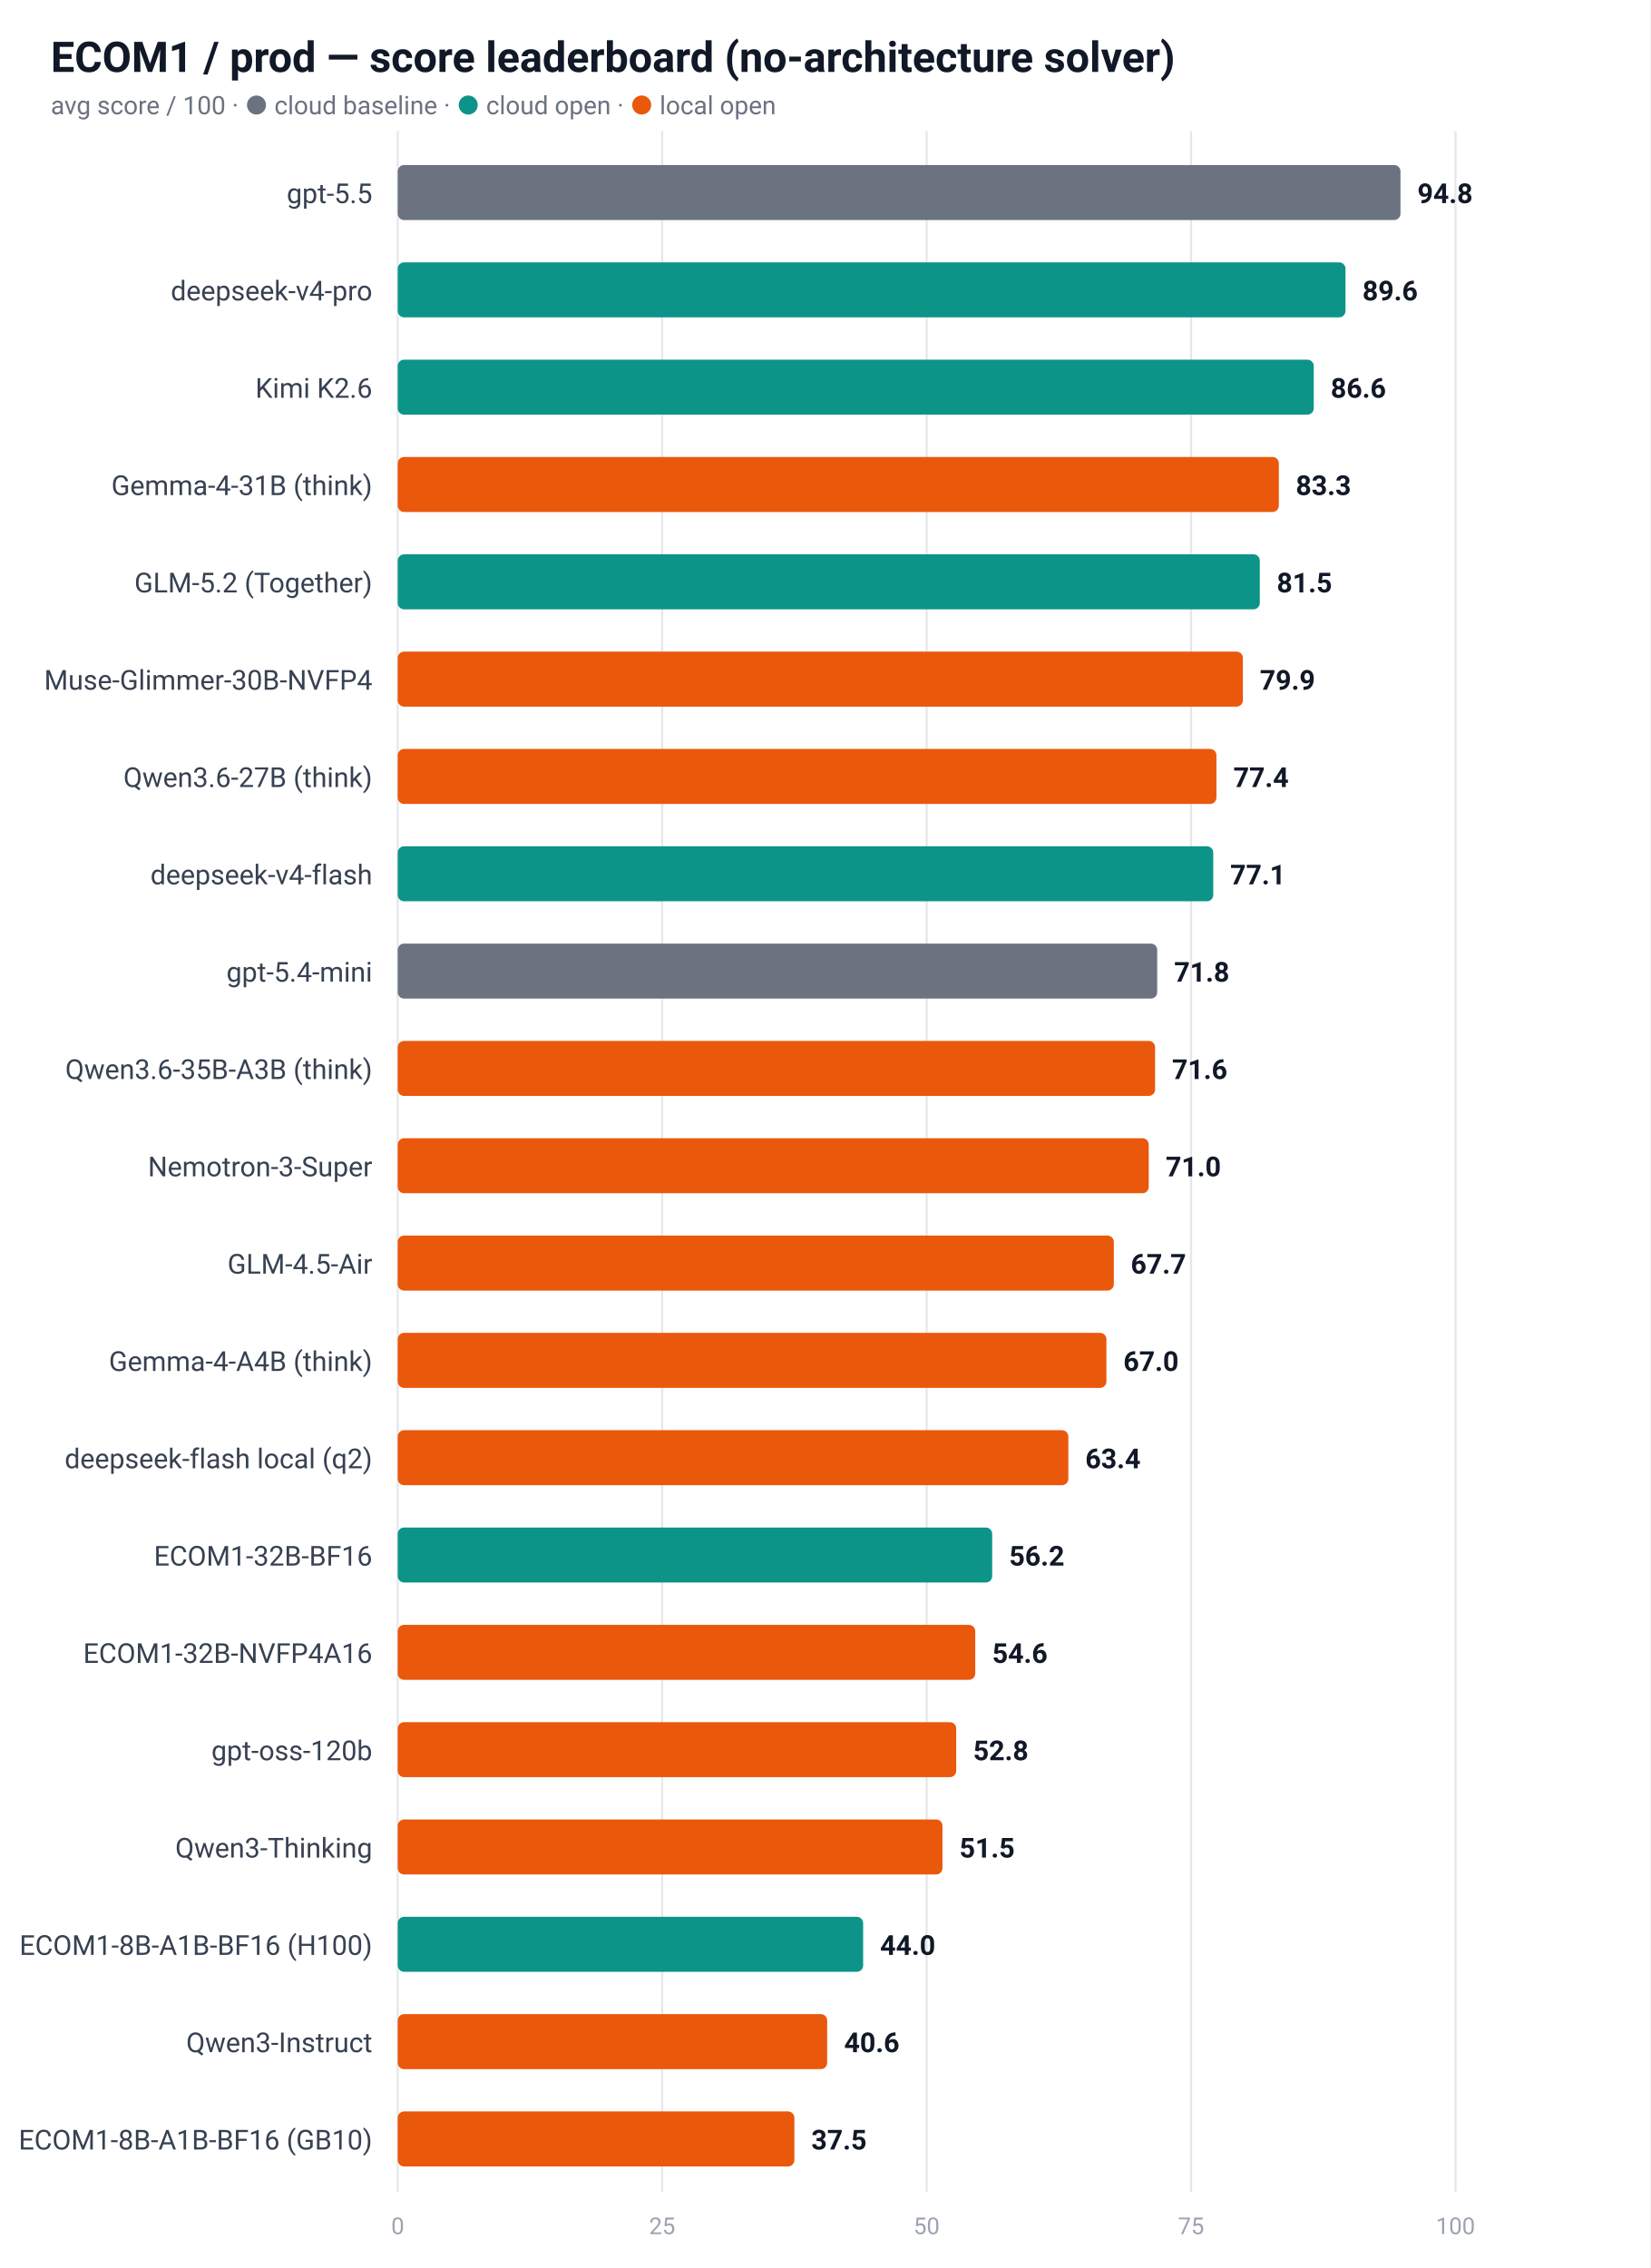
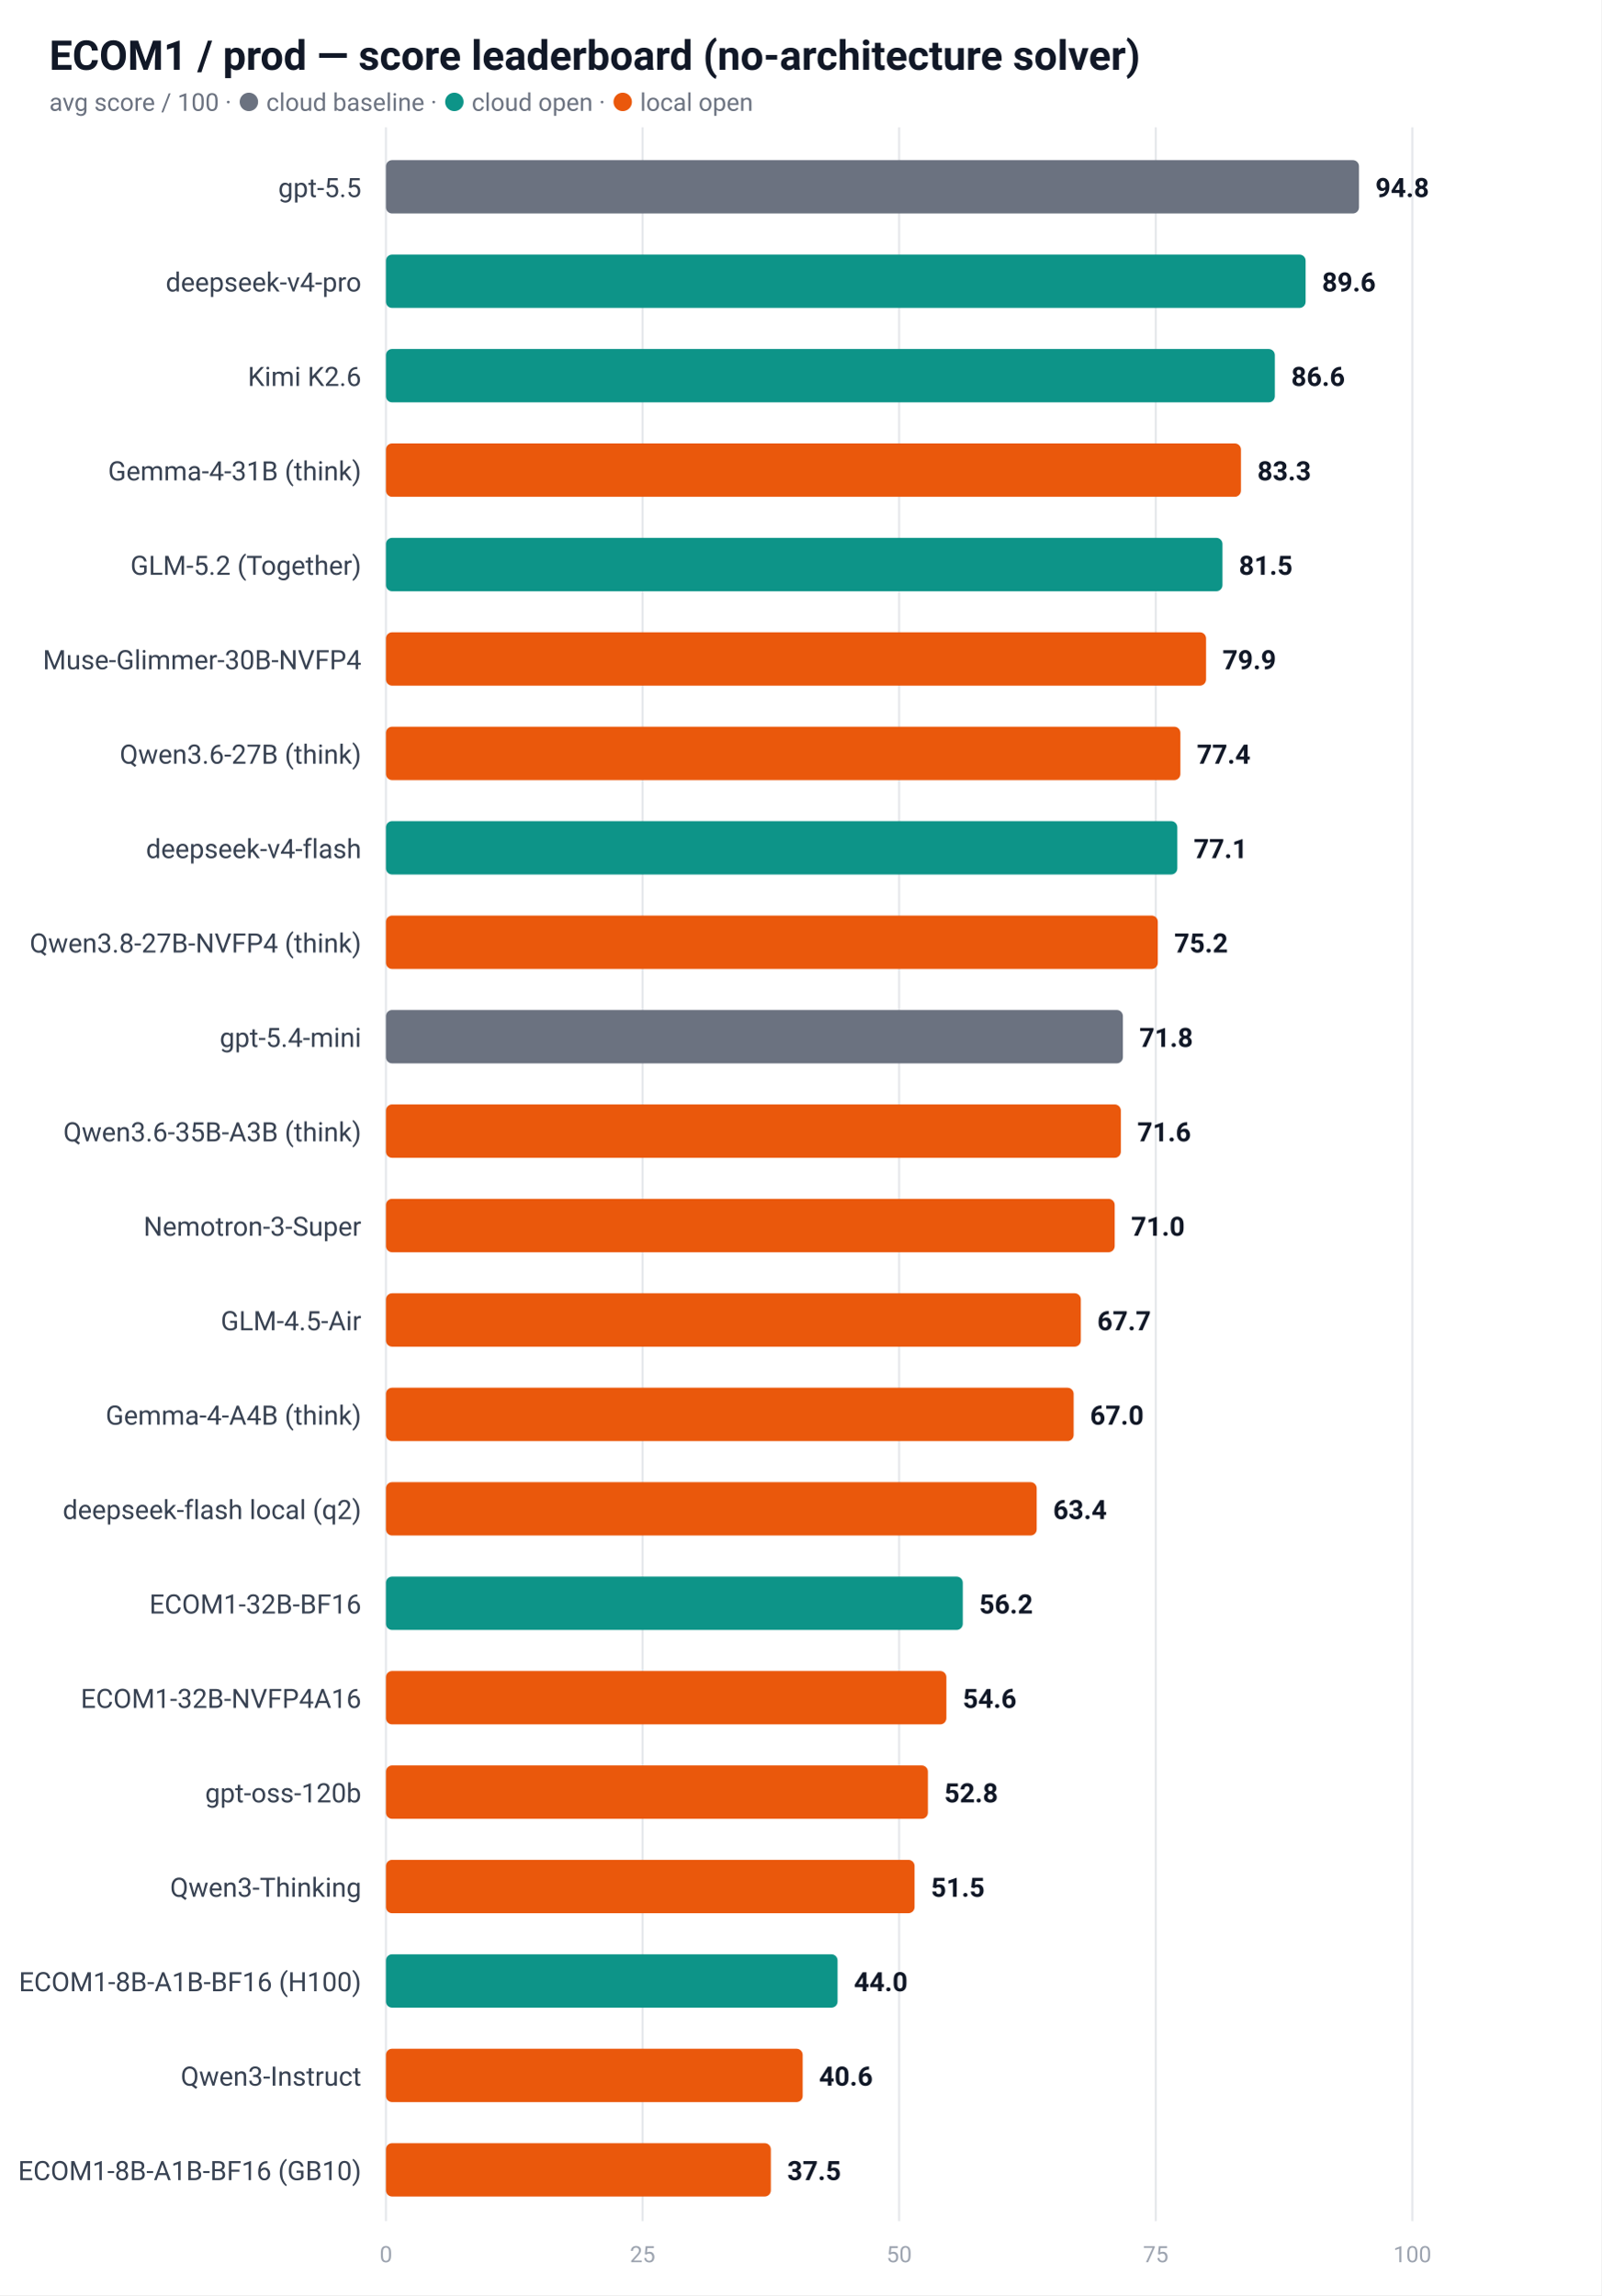
- <svg xmlns="http://www.w3.org/2000/svg" width="780" height="1072" font-family="-apple-system,Segoe UI,Roboto,sans-serif">
-   <rect width="780" height="1072" fill="#ffffff" />
+ <svg xmlns="http://www.w3.org/2000/svg" width="780" height="1118" font-family="-apple-system,Segoe UI,Roboto,sans-serif">
+   <rect width="780" height="1118" fill="#ffffff" />
  <text x="24" y="34" font-size="20" font-weight="700" fill="#111827">ECOM1 / prod — score leaderboard (no-architecture solver)</text>
  <text x="24" y="54" font-size="12" fill="#6b7280">avg score / 100 · <tspan fill="#6b7280">●</tspan> cloud baseline · <tspan fill="#0d9488">●</tspan> cloud open · <tspan fill="#ea580c">●</tspan> local open</text>
-   <line x1="188" y1="62" x2="188" y2="1036" stroke="#e5e7eb" />
-   <text x="188" y="1056" font-size="11" fill="#9ca3af" text-anchor="middle">0</text>
-   <line x1="313" y1="62" x2="313" y2="1036" stroke="#e5e7eb" />
-   <text x="313" y="1056" font-size="11" fill="#9ca3af" text-anchor="middle">25</text>
-   <line x1="438" y1="62" x2="438" y2="1036" stroke="#e5e7eb" />
-   <text x="438" y="1056" font-size="11" fill="#9ca3af" text-anchor="middle">50</text>
-   <line x1="563" y1="62" x2="563" y2="1036" stroke="#e5e7eb" />
-   <text x="563" y="1056" font-size="11" fill="#9ca3af" text-anchor="middle">75</text>
-   <line x1="688" y1="62" x2="688" y2="1036" stroke="#e5e7eb" />
-   <text x="688" y="1056" font-size="11" fill="#9ca3af" text-anchor="middle">100</text>
+   <line x1="188" y1="62" x2="188" y2="1082" stroke="#e5e7eb" />
+   <text x="188" y="1102" font-size="11" fill="#9ca3af" text-anchor="middle">0</text>
+   <line x1="313" y1="62" x2="313" y2="1082" stroke="#e5e7eb" />
+   <text x="313" y="1102" font-size="11" fill="#9ca3af" text-anchor="middle">25</text>
+   <line x1="438" y1="62" x2="438" y2="1082" stroke="#e5e7eb" />
+   <text x="438" y="1102" font-size="11" fill="#9ca3af" text-anchor="middle">50</text>
+   <line x1="563" y1="62" x2="563" y2="1082" stroke="#e5e7eb" />
+   <text x="563" y="1102" font-size="11" fill="#9ca3af" text-anchor="middle">75</text>
+   <line x1="688" y1="62" x2="688" y2="1082" stroke="#e5e7eb" />
+   <text x="688" y="1102" font-size="11" fill="#9ca3af" text-anchor="middle">100</text>
  <text x="176" y="96" font-size="13" fill="#374151" text-anchor="end">gpt-5.5</text>
  <rect x="188" y="78" width="474" height="26" rx="3" fill="#6b7280" />
  <text x="670" y="96" font-size="13" font-weight="700" fill="#111827">94.8</text>
  <text x="176" y="142" font-size="13" fill="#374151" text-anchor="end">deepseek-v4-pro</text>
  <rect x="188" y="124" width="448" height="26" rx="3" fill="#0d9488" />
  <text x="644" y="142" font-size="13" font-weight="700" fill="#111827">89.6</text>
  <text x="176" y="188" font-size="13" fill="#374151" text-anchor="end">Kimi K2.6</text>
  <rect x="188" y="170" width="433" height="26" rx="3" fill="#0d9488" />
  <text x="629" y="188" font-size="13" font-weight="700" fill="#111827">86.6</text>
  <text x="176" y="234" font-size="13" fill="#374151" text-anchor="end">Gemma-4-31B (think)</text>
  <rect x="188" y="216" width="416.5" height="26" rx="3" fill="#ea580c" />
  <text x="612.5" y="234" font-size="13" font-weight="700" fill="#111827">83.3</text>
  <text x="176" y="280" font-size="13" fill="#374151" text-anchor="end">GLM-5.2 (Together)</text>
  <rect x="188" y="262" width="407.5" height="26" rx="3" fill="#0d9488" />
  <text x="603.5" y="280" font-size="13" font-weight="700" fill="#111827">81.5</text>
  <text x="176" y="326" font-size="13" fill="#374151" text-anchor="end">Muse-Glimmer-30B-NVFP4</text>
  <rect x="188" y="308" width="399.5" height="26" rx="3" fill="#ea580c" />
  <text x="595.5" y="326" font-size="13" font-weight="700" fill="#111827">79.9</text>
  <text x="176" y="372" font-size="13" fill="#374151" text-anchor="end">Qwen3.6-27B (think)</text>
  <rect x="188" y="354" width="387" height="26" rx="3" fill="#ea580c" />
  <text x="583" y="372" font-size="13" font-weight="700" fill="#111827">77.4</text>
  <text x="176" y="418" font-size="13" fill="#374151" text-anchor="end">deepseek-v4-flash</text>
  <rect x="188" y="400" width="385.5" height="26" rx="3" fill="#0d9488" />
  <text x="581.5" y="418" font-size="13" font-weight="700" fill="#111827">77.1</text>
-   <text x="176" y="464" font-size="13" fill="#374151" text-anchor="end">gpt-5.4-mini</text>
-   <rect x="188" y="446" width="359" height="26" rx="3" fill="#6b7280" />
-   <text x="555" y="464" font-size="13" font-weight="700" fill="#111827">71.8</text>
-   <text x="176" y="510" font-size="13" fill="#374151" text-anchor="end">Qwen3.6-35B-A3B (think)</text>
-   <rect x="188" y="492" width="358" height="26" rx="3" fill="#ea580c" />
-   <text x="554" y="510" font-size="13" font-weight="700" fill="#111827">71.6</text>
-   <text x="176" y="556" font-size="13" fill="#374151" text-anchor="end">Nemotron-3-Super</text>
-   <rect x="188" y="538" width="355" height="26" rx="3" fill="#ea580c" />
-   <text x="551" y="556" font-size="13" font-weight="700" fill="#111827">71.0</text>
-   <text x="176" y="602" font-size="13" fill="#374151" text-anchor="end">GLM-4.5-Air</text>
-   <rect x="188" y="584" width="338.5" height="26" rx="3" fill="#ea580c" />
-   <text x="534.5" y="602" font-size="13" font-weight="700" fill="#111827">67.7</text>
-   <text x="176" y="648" font-size="13" fill="#374151" text-anchor="end">Gemma-4-A4B (think)</text>
-   <rect x="188" y="630" width="335" height="26" rx="3" fill="#ea580c" />
-   <text x="531" y="648" font-size="13" font-weight="700" fill="#111827">67.0</text>
-   <text x="176" y="694" font-size="13" fill="#374151" text-anchor="end">deepseek-flash local (q2)</text>
-   <rect x="188" y="676" width="317" height="26" rx="3" fill="#ea580c" />
-   <text x="513" y="694" font-size="13" font-weight="700" fill="#111827">63.4</text>
-   <text x="176" y="740" font-size="13" fill="#374151" text-anchor="end">ECOM1-32B-BF16</text>
-   <rect x="188" y="722" width="281" height="26" rx="3" fill="#0d9488" />
-   <text x="477" y="740" font-size="13" font-weight="700" fill="#111827">56.2</text>
-   <text x="176" y="786" font-size="13" fill="#374151" text-anchor="end">ECOM1-32B-NVFP4A16</text>
-   <rect x="188" y="768" width="273" height="26" rx="3" fill="#ea580c" />
-   <text x="469" y="786" font-size="13" font-weight="700" fill="#111827">54.6</text>
-   <text x="176" y="832" font-size="13" fill="#374151" text-anchor="end">gpt-oss-120b</text>
-   <rect x="188" y="814" width="264" height="26" rx="3" fill="#ea580c" />
-   <text x="460" y="832" font-size="13" font-weight="700" fill="#111827">52.8</text>
-   <text x="176" y="878" font-size="13" fill="#374151" text-anchor="end">Qwen3-Thinking</text>
-   <rect x="188" y="860" width="257.5" height="26" rx="3" fill="#ea580c" />
-   <text x="453.5" y="878" font-size="13" font-weight="700" fill="#111827">51.5</text>
-   <text x="176" y="924" font-size="13" fill="#374151" text-anchor="end">ECOM1-8B-A1B-BF16 (H100)</text>
-   <rect x="188" y="906" width="220" height="26" rx="3" fill="#0d9488" />
-   <text x="416" y="924" font-size="13" font-weight="700" fill="#111827">44.0</text>
-   <text x="176" y="970" font-size="13" fill="#374151" text-anchor="end">Qwen3-Instruct</text>
-   <rect x="188" y="952" width="203" height="26" rx="3" fill="#ea580c" />
-   <text x="399" y="970" font-size="13" font-weight="700" fill="#111827">40.6</text>
-   <text x="176" y="1016" font-size="13" fill="#374151" text-anchor="end">ECOM1-8B-A1B-BF16 (GB10)</text>
-   <rect x="188" y="998" width="187.5" height="26" rx="3" fill="#ea580c" />
-   <text x="383.5" y="1016" font-size="13" font-weight="700" fill="#111827">37.5</text>
+   <text x="176" y="464" font-size="13" fill="#374151" text-anchor="end">Qwen3.8-27B-NVFP4 (think)</text>
+   <rect x="188" y="446" width="376" height="26" rx="3" fill="#ea580c" />
+   <text x="572" y="464" font-size="13" font-weight="700" fill="#111827">75.2</text>
+   <text x="176" y="510" font-size="13" fill="#374151" text-anchor="end">gpt-5.4-mini</text>
+   <rect x="188" y="492" width="359" height="26" rx="3" fill="#6b7280" />
+   <text x="555" y="510" font-size="13" font-weight="700" fill="#111827">71.8</text>
+   <text x="176" y="556" font-size="13" fill="#374151" text-anchor="end">Qwen3.6-35B-A3B (think)</text>
+   <rect x="188" y="538" width="358" height="26" rx="3" fill="#ea580c" />
+   <text x="554" y="556" font-size="13" font-weight="700" fill="#111827">71.6</text>
+   <text x="176" y="602" font-size="13" fill="#374151" text-anchor="end">Nemotron-3-Super</text>
+   <rect x="188" y="584" width="355" height="26" rx="3" fill="#ea580c" />
+   <text x="551" y="602" font-size="13" font-weight="700" fill="#111827">71.0</text>
+   <text x="176" y="648" font-size="13" fill="#374151" text-anchor="end">GLM-4.5-Air</text>
+   <rect x="188" y="630" width="338.5" height="26" rx="3" fill="#ea580c" />
+   <text x="534.5" y="648" font-size="13" font-weight="700" fill="#111827">67.7</text>
+   <text x="176" y="694" font-size="13" fill="#374151" text-anchor="end">Gemma-4-A4B (think)</text>
+   <rect x="188" y="676" width="335" height="26" rx="3" fill="#ea580c" />
+   <text x="531" y="694" font-size="13" font-weight="700" fill="#111827">67.0</text>
+   <text x="176" y="740" font-size="13" fill="#374151" text-anchor="end">deepseek-flash local (q2)</text>
+   <rect x="188" y="722" width="317" height="26" rx="3" fill="#ea580c" />
+   <text x="513" y="740" font-size="13" font-weight="700" fill="#111827">63.4</text>
+   <text x="176" y="786" font-size="13" fill="#374151" text-anchor="end">ECOM1-32B-BF16</text>
+   <rect x="188" y="768" width="281" height="26" rx="3" fill="#0d9488" />
+   <text x="477" y="786" font-size="13" font-weight="700" fill="#111827">56.2</text>
+   <text x="176" y="832" font-size="13" fill="#374151" text-anchor="end">ECOM1-32B-NVFP4A16</text>
+   <rect x="188" y="814" width="273" height="26" rx="3" fill="#ea580c" />
+   <text x="469" y="832" font-size="13" font-weight="700" fill="#111827">54.6</text>
+   <text x="176" y="878" font-size="13" fill="#374151" text-anchor="end">gpt-oss-120b</text>
+   <rect x="188" y="860" width="264" height="26" rx="3" fill="#ea580c" />
+   <text x="460" y="878" font-size="13" font-weight="700" fill="#111827">52.8</text>
+   <text x="176" y="924" font-size="13" fill="#374151" text-anchor="end">Qwen3-Thinking</text>
+   <rect x="188" y="906" width="257.5" height="26" rx="3" fill="#ea580c" />
+   <text x="453.5" y="924" font-size="13" font-weight="700" fill="#111827">51.5</text>
+   <text x="176" y="970" font-size="13" fill="#374151" text-anchor="end">ECOM1-8B-A1B-BF16 (H100)</text>
+   <rect x="188" y="952" width="220" height="26" rx="3" fill="#0d9488" />
+   <text x="416" y="970" font-size="13" font-weight="700" fill="#111827">44.0</text>
+   <text x="176" y="1016" font-size="13" fill="#374151" text-anchor="end">Qwen3-Instruct</text>
+   <rect x="188" y="998" width="203" height="26" rx="3" fill="#ea580c" />
+   <text x="399" y="1016" font-size="13" font-weight="700" fill="#111827">40.6</text>
+   <text x="176" y="1062" font-size="13" fill="#374151" text-anchor="end">ECOM1-8B-A1B-BF16 (GB10)</text>
+   <rect x="188" y="1044" width="187.5" height="26" rx="3" fill="#ea580c" />
+   <text x="383.5" y="1062" font-size="13" font-weight="700" fill="#111827">37.5</text>
</svg>
